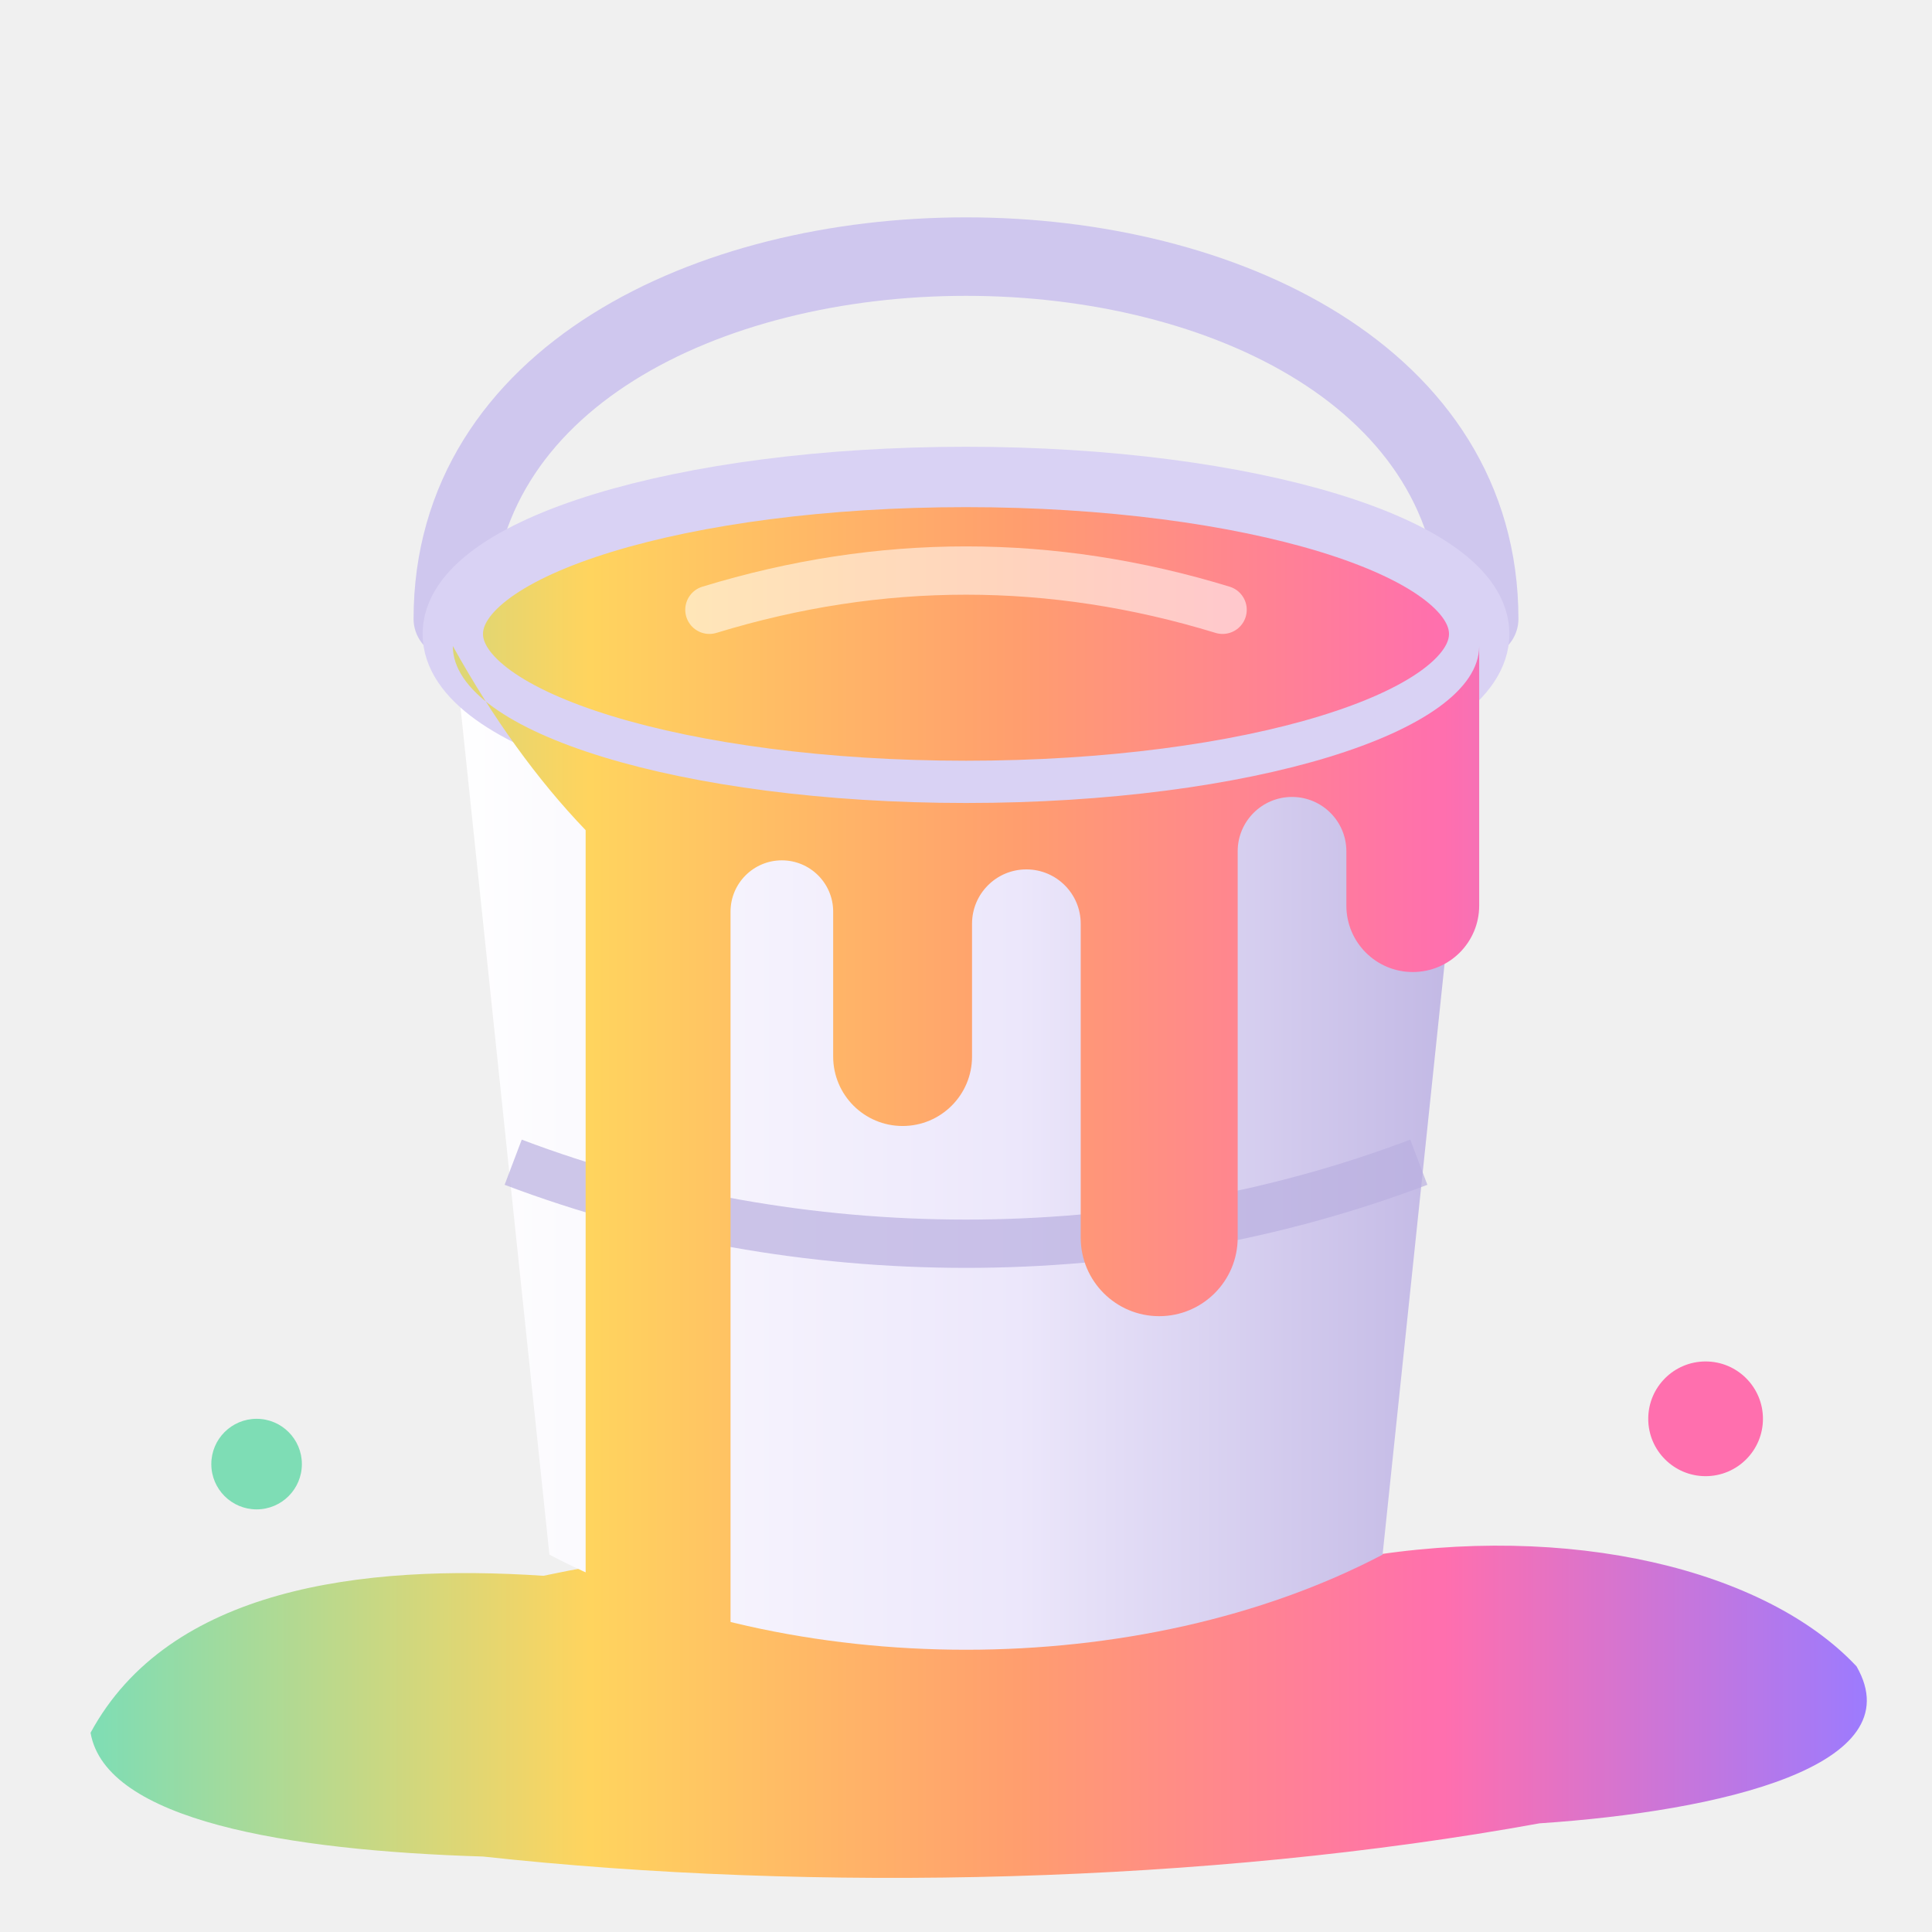
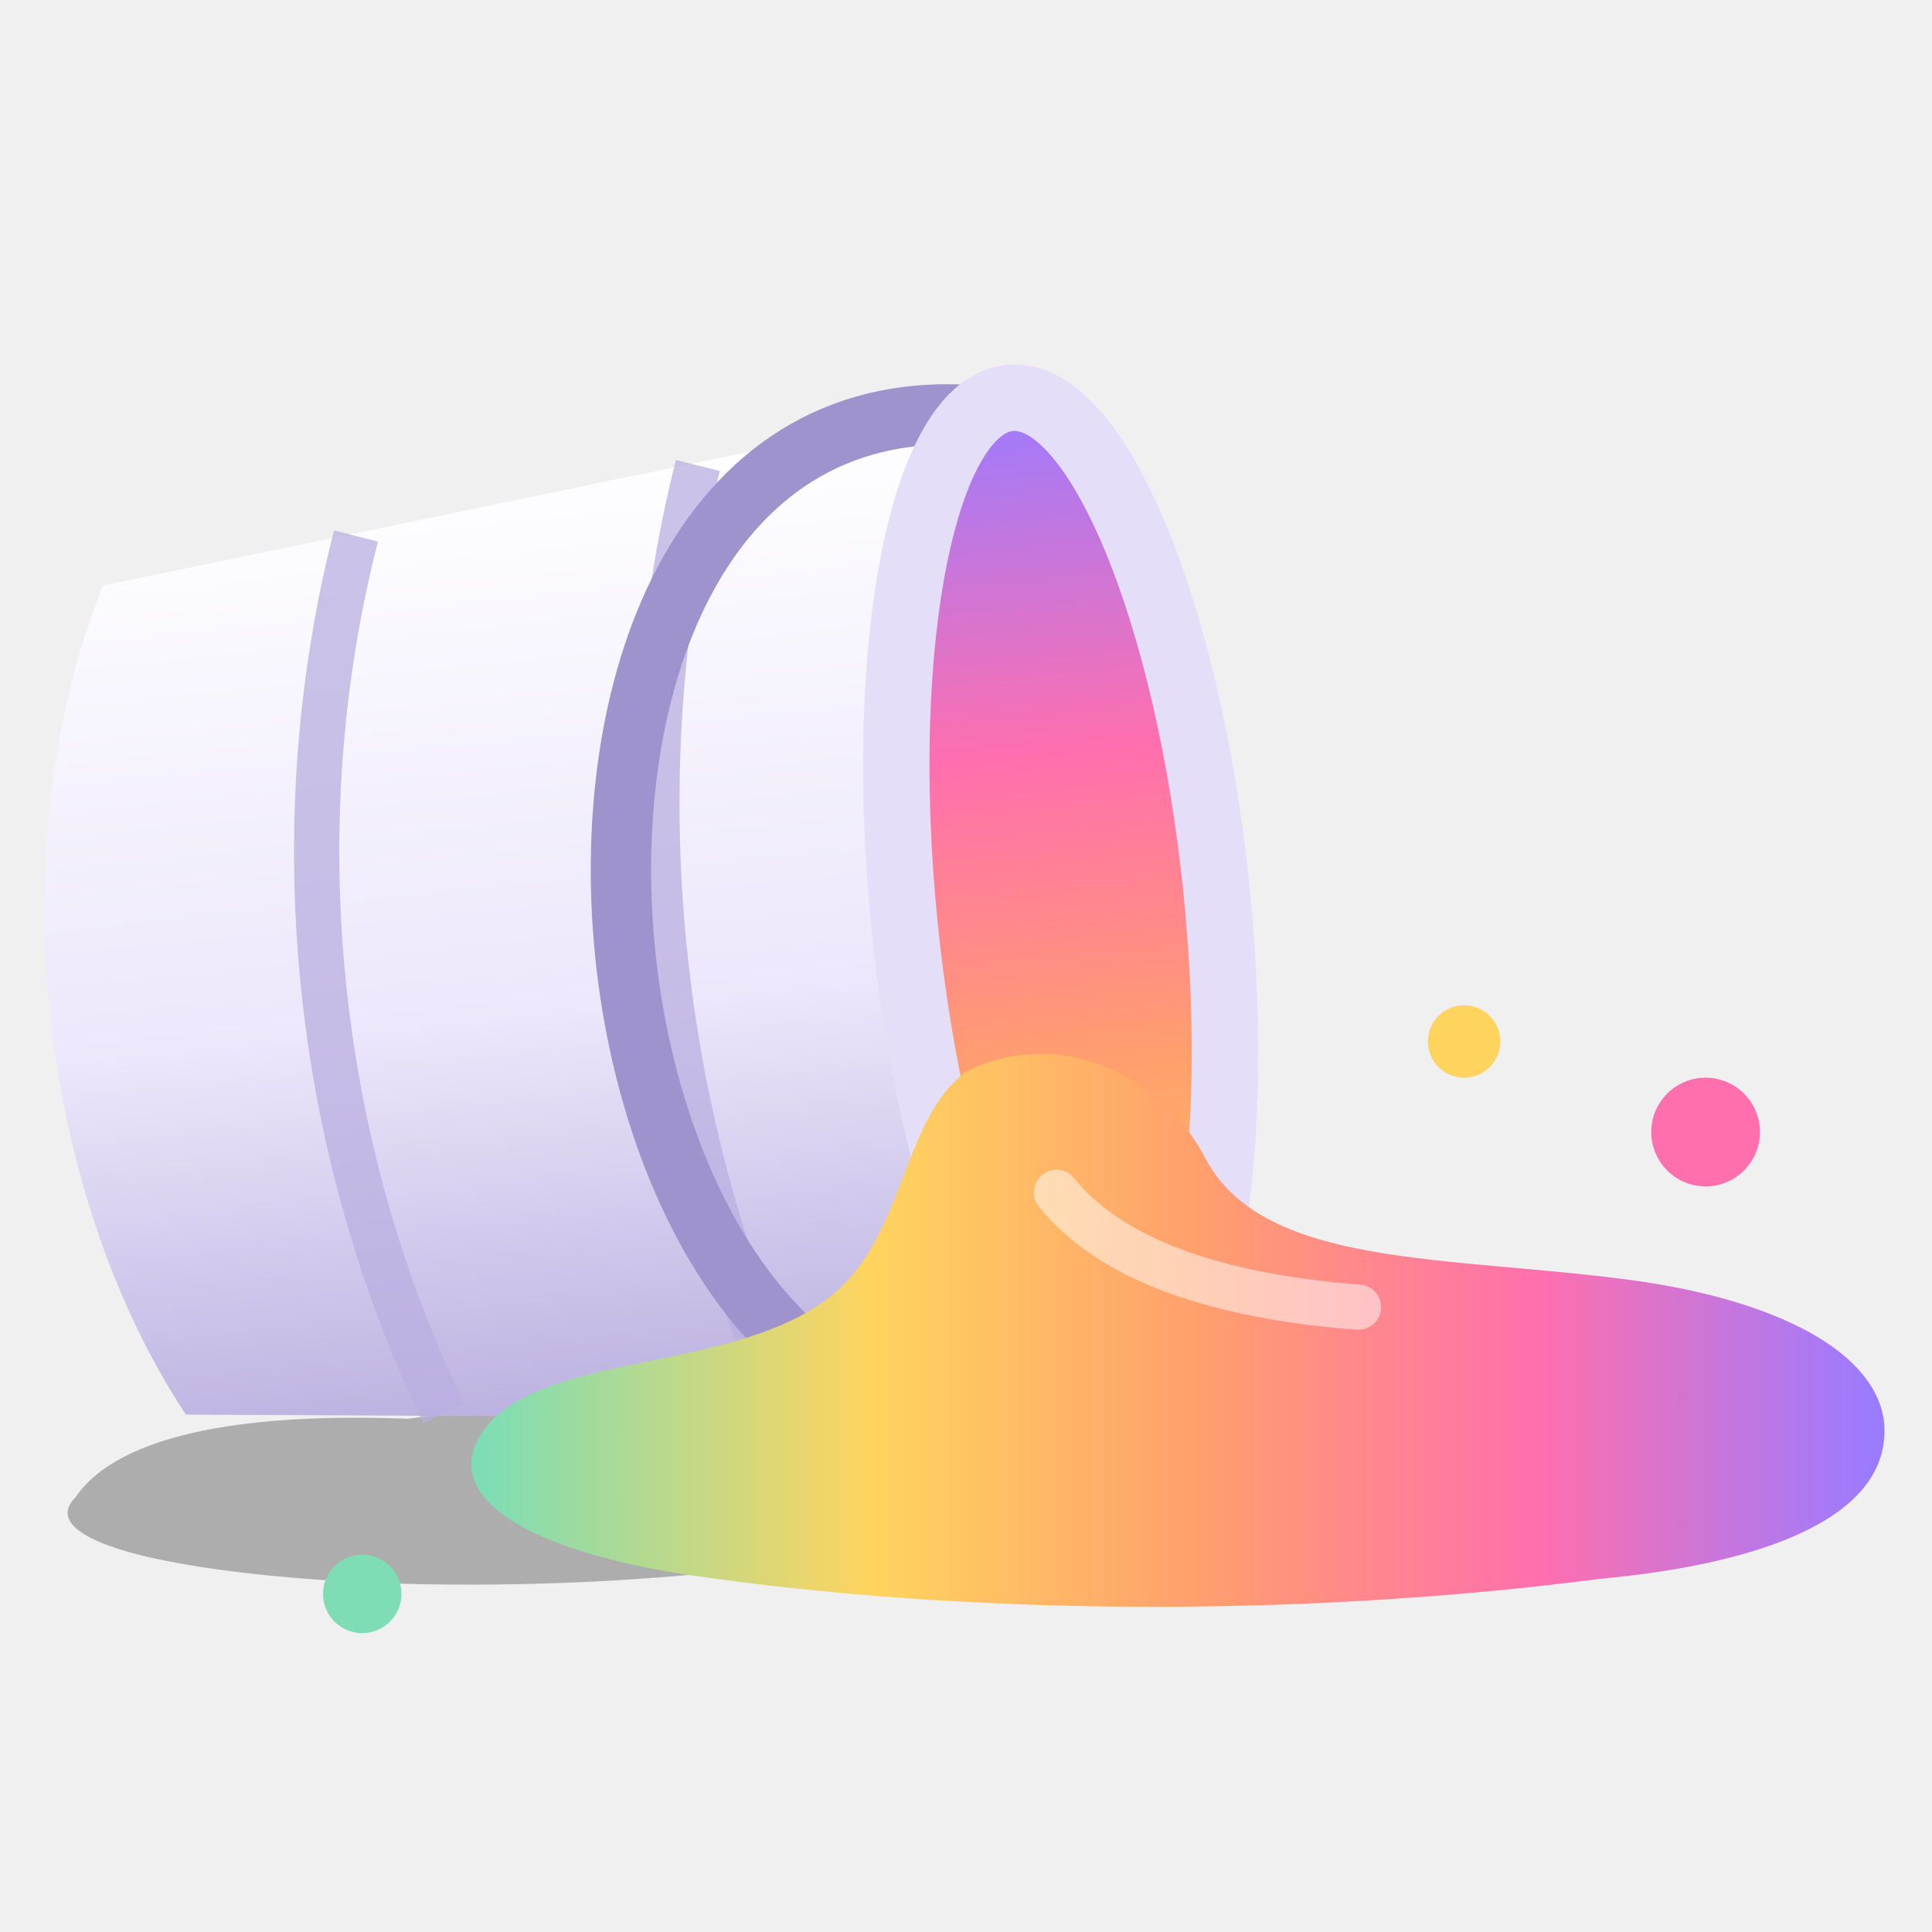
- <svg xmlns="http://www.w3.org/2000/svg" viewBox="0 0 64 64">
+ <svg xmlns="http://www.w3.org/2000/svg" viewBox="1 8 64 64">
  <defs>
-     <linearGradient id="fv" gradientUnits="userSpaceOnUse" x1="3" y1="0" x2="62" y2="0">
+     <linearGradient id="fv" gradientUnits="userSpaceOnUse" x1="17" y1="0" x2="63" y2="0">
      <stop offset="0" stop-color="#7EDDB5" />
      <stop offset=".28" stop-color="#FFD45E" />
      <stop offset=".52" stop-color="#FF9E6E" />
      <stop offset=".76" stop-color="#FF6FAE" />
      <stop offset="1" stop-color="#9B7BFF" />
    </linearGradient>
+     <linearGradient id="fvi" gradientUnits="userSpaceOnUse" x1="15" y1="0" x2="49" y2="0">
+       <stop offset="0" stop-color="#9B7BFF" />
+       <stop offset=".35" stop-color="#FF6FAE" />
+       <stop offset=".65" stop-color="#FF9E6E" />
+       <stop offset="1" stop-color="#FFD45E" />
+     </linearGradient>
    <linearGradient id="fvb" x1="0" y1="0" x2="1" y2="0">
      <stop offset="0" stop-color="#FFFFFF" />
      <stop offset=".55" stop-color="#ECE7FB" />
-       <stop offset="1" stop-color="#BFB5E3" />
+       <stop offset="1" stop-color="#B4A9DC" />
    </linearGradient>
  </defs>
-   <path d="M3 57.4c2.6-4.8 9-5.6 15-5.2 9-1.9 19-1.4 27-.6 7-1.2 13.5.4 16.5 3.6 1.9 3.3-4.5 4.8-10.5 5.2-11 2-24 2.3-35 1.1-6.5-.2-12.5-1.2-13-4.1Z" fill="url(#fv)" />
-   <path d="M15 20.5C15 4.5 49 4.5 49 20.5" fill="none" stroke="#CFC7EE" stroke-width="2.6" stroke-linecap="round" />
-   <path d="M15 21 18.2 51.5c8 4.2 19.6 4.2 27.6 0L49 21Z" fill="url(#fvb)" />
-   <path d="M17 38.5c9.5 3.6 20.5 3.6 30 0" fill="none" stroke="#B9AFE0" stroke-width="1.6" opacity=".7" />
-   <ellipse cx="32" cy="21" rx="17" ry="5.2" fill="url(#fv)" stroke="#D9D2F4" stroke-width="2" />
-   <path d="M15 21.4A17 5.2 0 0 0 49 21.4V30a2.2 2.2 0 0 1-4.4 0v-1.8a1.8 1.8 0 0 0-3.6 0V41a2.6 2.6 0 0 1-5.2 0V30.6a1.8 1.8 0 0 0-3.6 0V35a2.3 2.3 0 0 1-4.6 0v-4.8a1.700 1.700 0 0 0-3.4 0V55.5a2.4 2.4 0 0 1-4.8 0V27.5Q17 25 15 21.4Z" fill="url(#fv)" />
-   <path d="M23.5 20.2q8.5-2.6 17 0" fill="none" stroke="#fff" stroke-width="1.6" stroke-linecap="round" opacity=".55" />
-   <circle cx="56.5" cy="47" r="1.9" fill="#FF6FAE" />
-   <circle cx="8.5" cy="48.5" r="1.5" fill="#7EDDB5" />
+   <path d="M3.5 57.6c1.5-2.2 6-2.8 11-2.6 6-.8 12-.6 17 0 1.5 2.4-1 4.6-6 5-7 .8-15 .6-19.5-.4-2.2-.5-3.3-1.2-2.5-2Z" fill="#000" opacity=".28" />
+   <g transform="translate(23 37.4) rotate(84.3) translate(-30 -34)">
+     <path d="M15 21 18.2 51.500c8 4.2 19.6 4.2 27.6 0L49 21Z" fill="url(#fvb)" />
+     <path d="M16.2 31.500c10 3.6 21.6 3.6 31.6 0M17.4 43c9.3 3.4 19.9 3.4 29.2 0" fill="none" stroke="#B9AFE0" stroke-width="1.5" opacity=".75" />
+     <path d="M15.5 22C12 40 52 40 48.5 22" fill="none" stroke="#9E93CC" stroke-width="2" stroke-linecap="round" />
+     <ellipse cx="32" cy="21" rx="17" ry="5.2" fill="url(#fvi)" stroke="#E4DEF8" stroke-width="2.2" />
+   </g>
+   <path d="M33 43.5C36 42 39.5 43.5 41 46.5 43 50 49 49.6 55 50.4 59.5 51 63 52.6 63.4 55 63.8 58.2 59.5 59.8 54 60.3 44 61.6 33 61.5 24 60.2 18.5 59.4 15.5 57.6 17 55.4 19 52.6 26 53.6 29 50.5 31 48.4 31 45 33 43.5Z" fill="url(#fv)" />
+   <path d="M36 47.500c2 2.5 6 3.5 10 3.8" fill="none" stroke="#fff" stroke-width="1.5" stroke-linecap="round" opacity=".5" />
+   <circle cx="57.5" cy="45.5" r="1.8" fill="#FF6FAE" />
+   <circle cx="49.5" cy="42.5" r="1.2" fill="#FFD45E" />
+   <circle cx="13" cy="60.8" r="1.3" fill="#7EDDB5" />
</svg>
